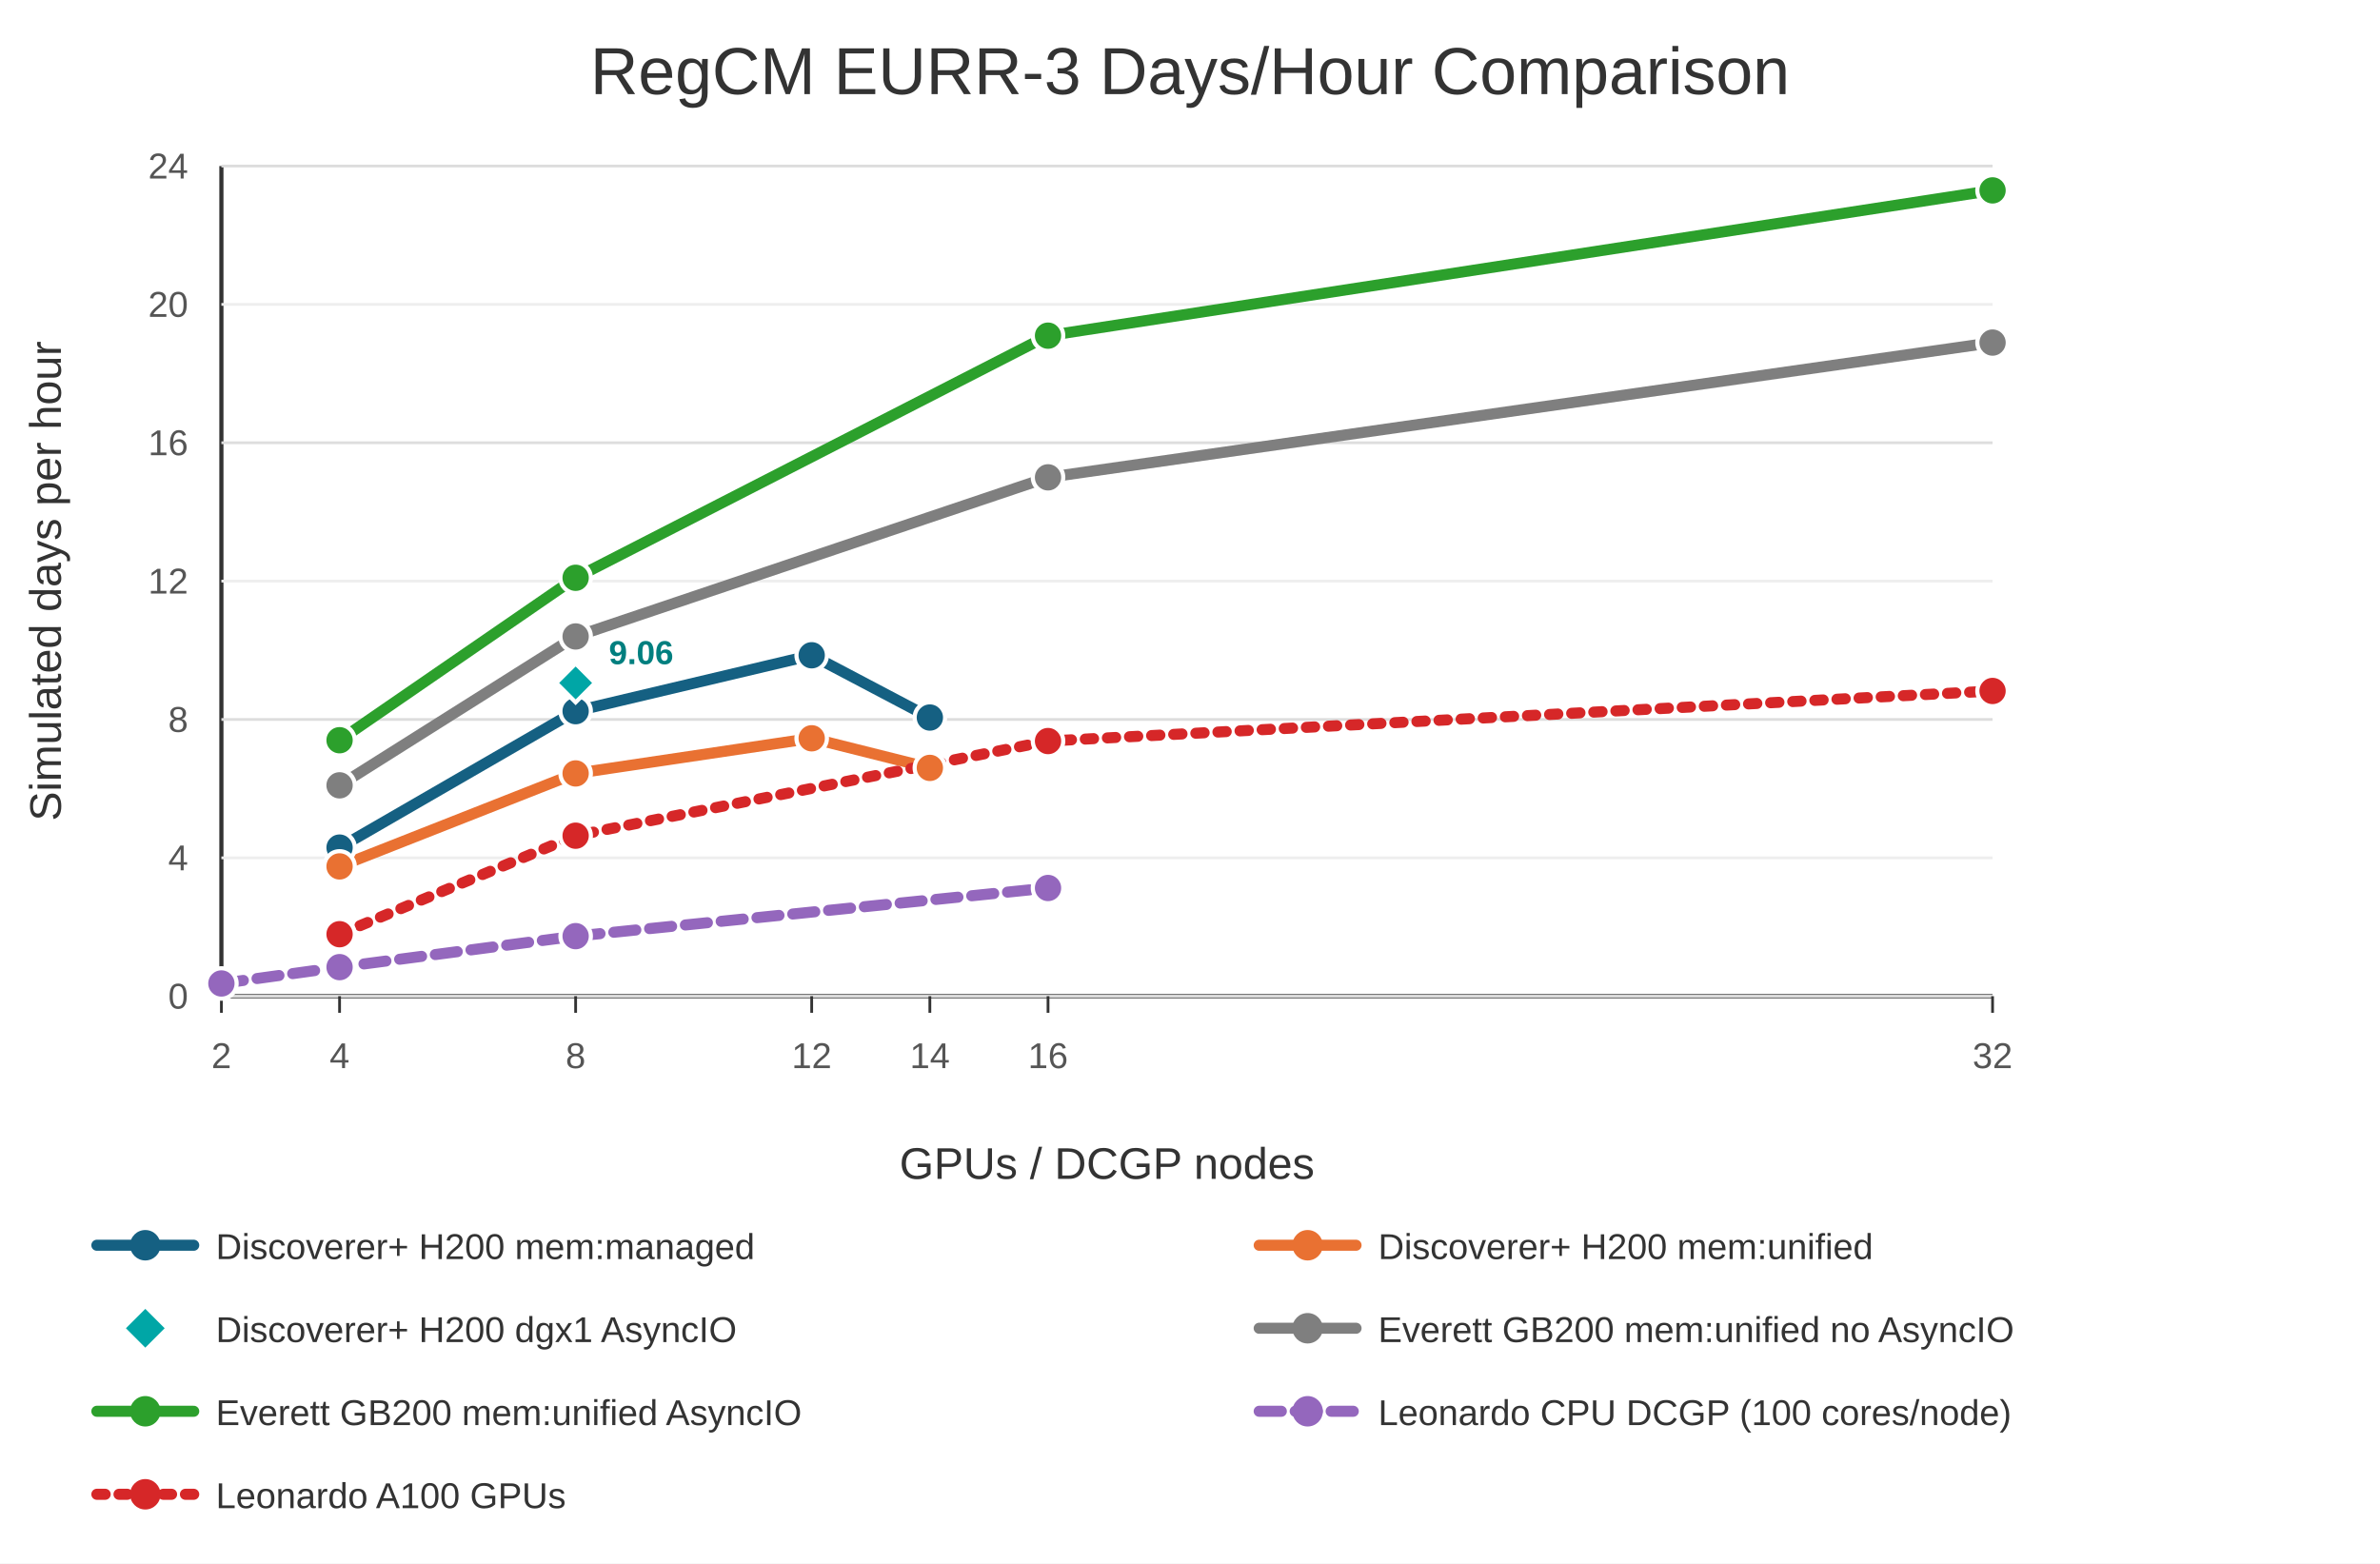
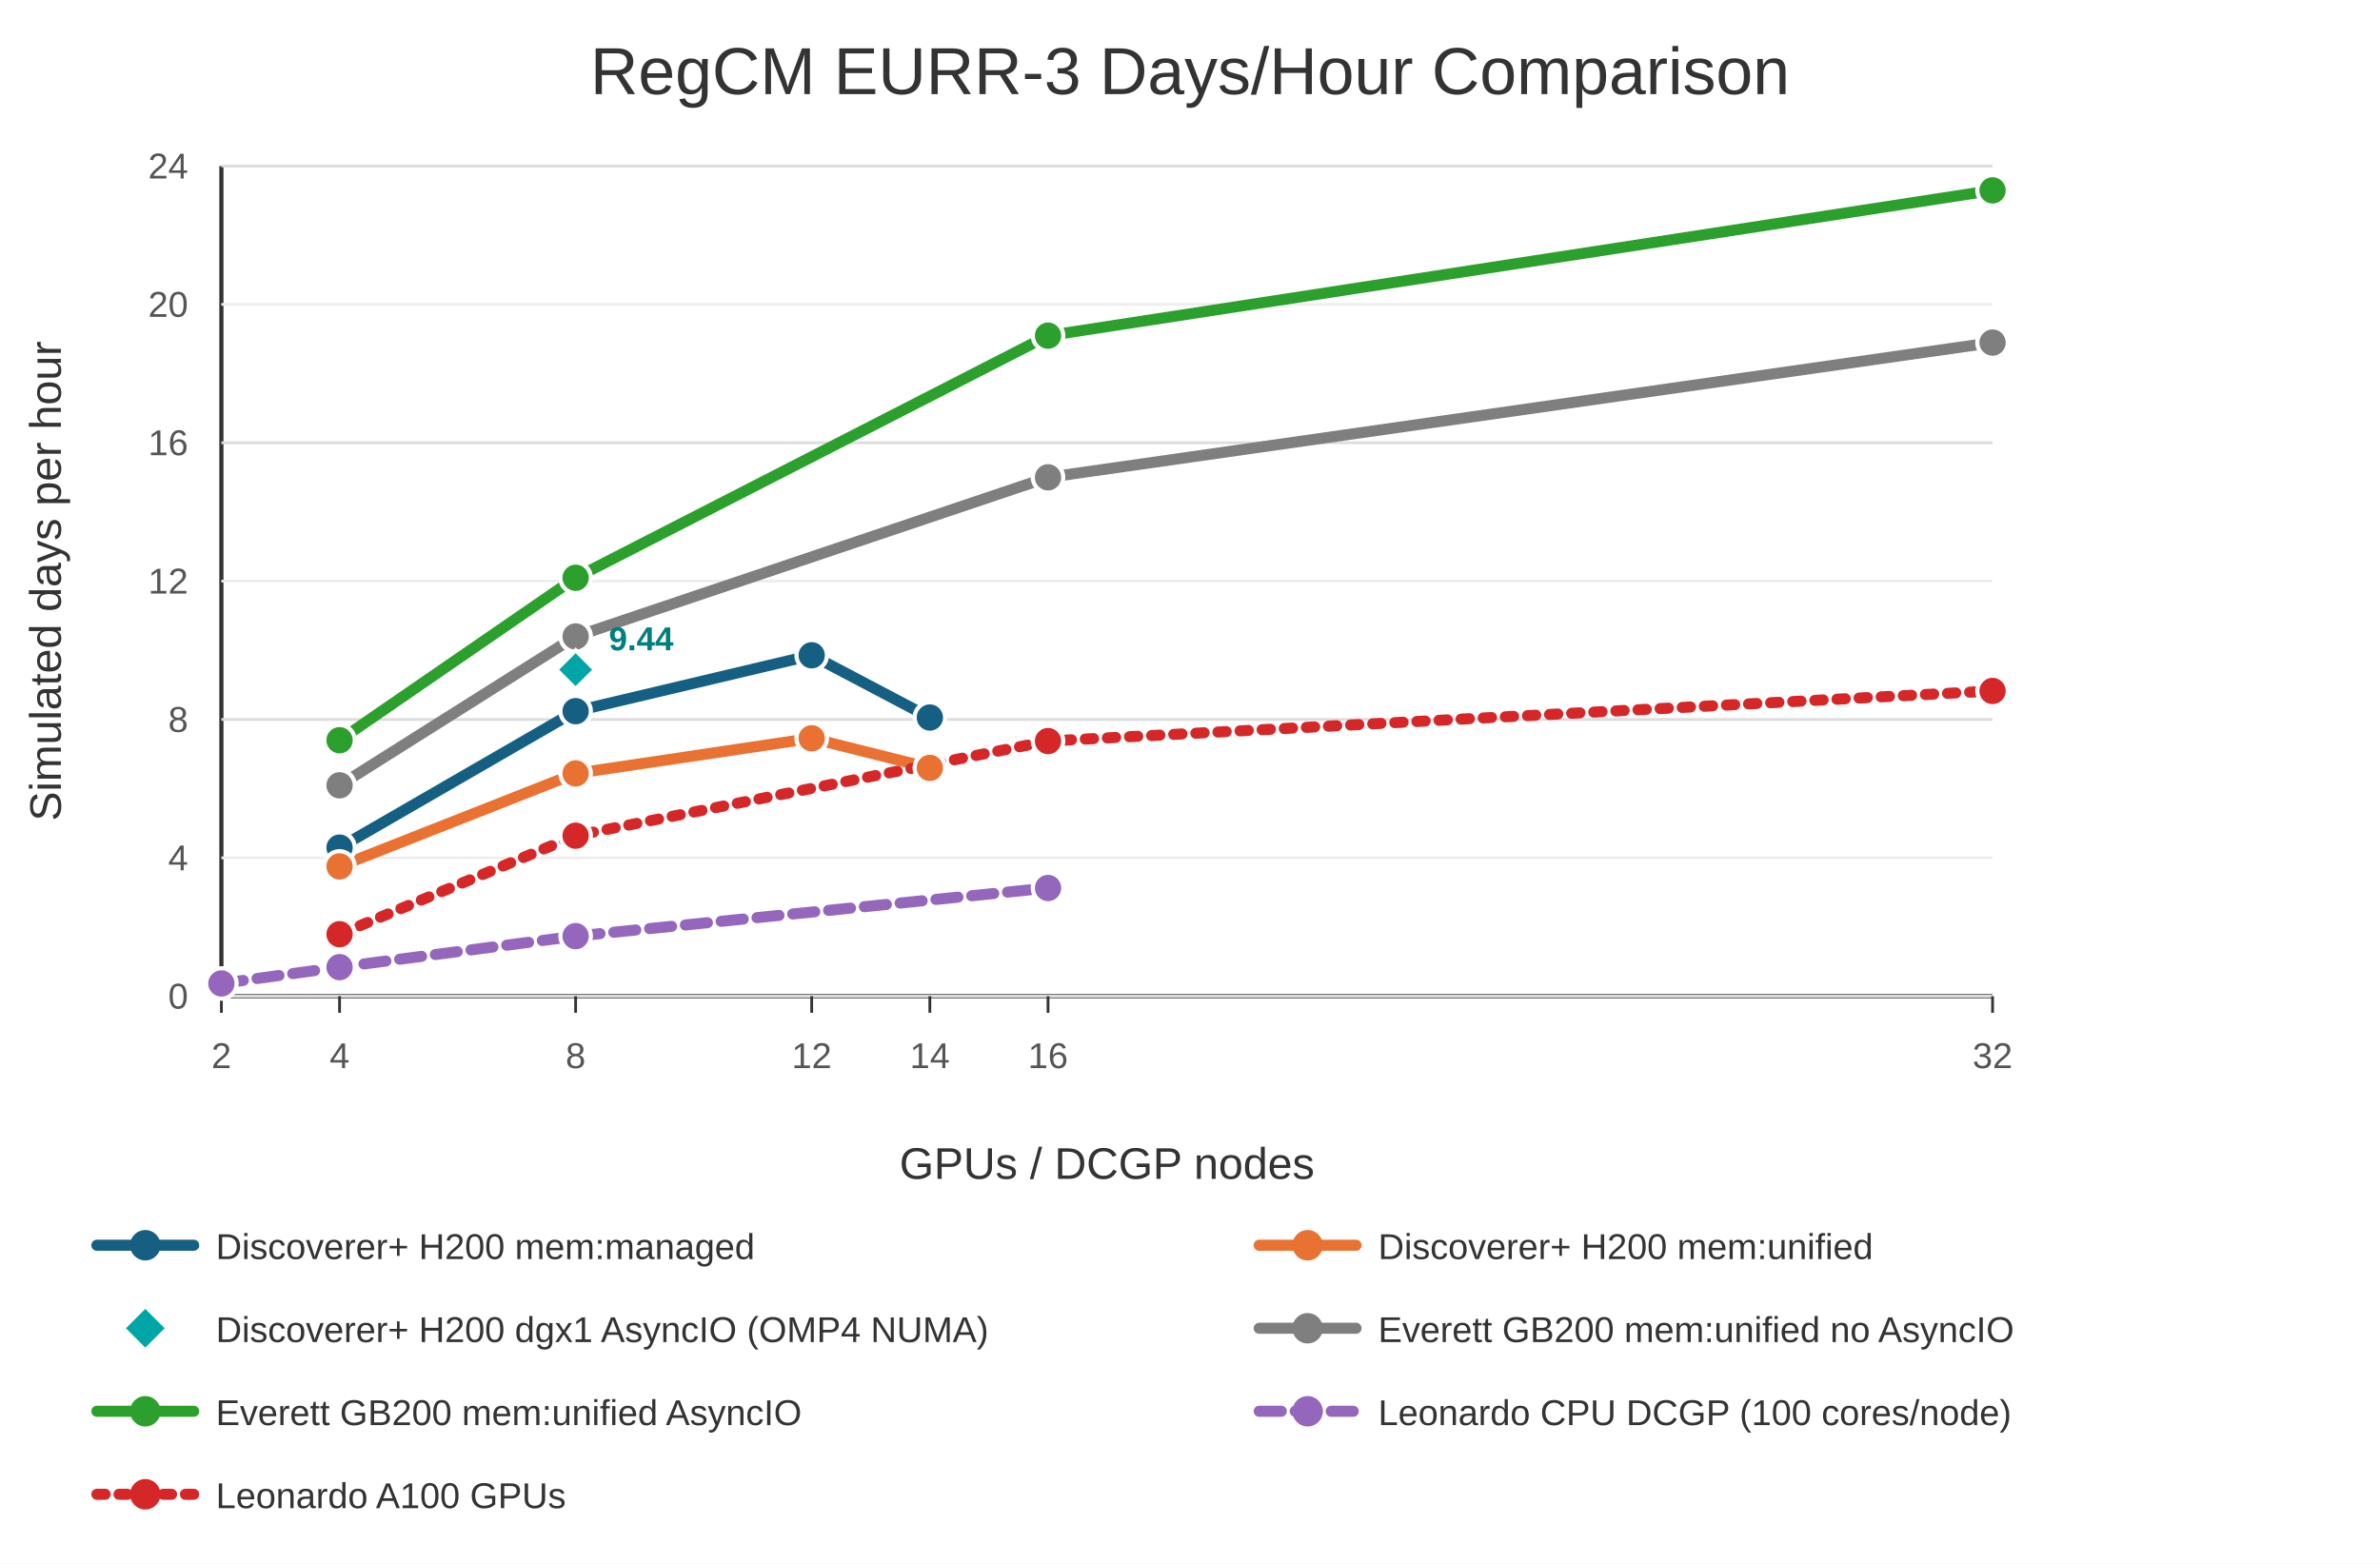
<svg xmlns="http://www.w3.org/2000/svg" width="860" height="565" viewBox="0 0 860 565" role="img" aria-labelledby="title desc">
  <rect width="860" height="565" fill="#ffffff" />
  <text x="430" y="34" text-anchor="middle" font-family="Arial, sans-serif" font-size="24" fill="#333333">RegCM EURR-3 Days/Hour Comparison</text>
  <line x1="80" y1="360" x2="720" y2="360" stroke="#333333" stroke-width="1.5" />
  <line x1="80" y1="60" x2="80" y2="360" stroke="#333333" stroke-width="1.5" />
  <g font-family="Arial, sans-serif" font-size="13" fill="#555555">
    <line x1="80" y1="360" x2="720" y2="360" stroke="#dddddd" />
    <text x="68" y="364.5" text-anchor="end">0</text>
    <line x1="80" y1="310" x2="720" y2="310" stroke="#eeeeee" />
    <text x="68" y="314.5" text-anchor="end">4</text>
    <line x1="80" y1="260" x2="720" y2="260" stroke="#dddddd" />
    <text x="68" y="264.5" text-anchor="end">8</text>
    <line x1="80" y1="210" x2="720" y2="210" stroke="#eeeeee" />
    <text x="68" y="214.5" text-anchor="end">12</text>
    <line x1="80" y1="160" x2="720" y2="160" stroke="#dddddd" />
    <text x="68" y="164.5" text-anchor="end">16</text>
    <line x1="80" y1="110" x2="720" y2="110" stroke="#eeeeee" />
    <text x="68" y="114.5" text-anchor="end">20</text>
    <line x1="80" y1="60" x2="720" y2="60" stroke="#dddddd" />
    <text x="68" y="64.5" text-anchor="end">24</text>
  </g>
  <g font-family="Arial, sans-serif" font-size="13" fill="#555555">
    <line x1="80.0" y1="360" x2="80.0" y2="366" stroke="#333333" />
    <text x="80.0" y="386" text-anchor="middle">2</text>
    <line x1="122.7" y1="360" x2="122.7" y2="366" stroke="#333333" />
    <text x="122.7" y="386" text-anchor="middle">4</text>
    <line x1="208.0" y1="360" x2="208.0" y2="366" stroke="#333333" />
    <text x="208.0" y="386" text-anchor="middle">8</text>
    <line x1="293.3" y1="360" x2="293.3" y2="366" stroke="#333333" />
    <text x="293.3" y="386" text-anchor="middle">12</text>
    <line x1="336.0" y1="360" x2="336.0" y2="366" stroke="#333333" />
    <text x="336.0" y="386" text-anchor="middle">14</text>
    <line x1="378.7" y1="360" x2="378.7" y2="366" stroke="#333333" />
    <text x="378.7" y="386" text-anchor="middle">16</text>
    <line x1="720.0" y1="360" x2="720.0" y2="366" stroke="#333333" />
    <text x="720.0" y="386" text-anchor="middle">32</text>
  </g>
  <text x="400" y="426" text-anchor="middle" font-family="Arial, sans-serif" font-size="16" fill="#333333">GPUs / DCGP nodes</text>
  <text x="22" y="210" text-anchor="middle" transform="rotate(-90 22 210)" font-family="Arial, sans-serif" font-size="16" fill="#333333">Simulated days per hour</text>
  <polyline points="122.7,306.3 208.0,257.0 293.3,236.8 336.0,259.3" fill="none" stroke="#156082" stroke-width="4" stroke-linejoin="round" stroke-linecap="round" />
  <polyline points="122.7,313.1 208.0,279.5 293.3,266.8 336.0,277.5" fill="none" stroke="#e97132" stroke-width="4" stroke-linejoin="round" stroke-linecap="round" />
  <polyline points="122.7,283.8 208.0,230.0 378.7,172.5 720.0,123.8" fill="none" stroke="#7f7f7f" stroke-width="4" stroke-linejoin="round" stroke-linecap="round" />
  <polyline points="122.7,267.5 208.0,208.8 378.7,121.3 720.0,68.8" fill="none" stroke="#2ca02c" stroke-width="4" stroke-linejoin="round" stroke-linecap="round" />
  <polyline points="80.0,355.4 122.7,349.5 208.0,338.3 378.7,320.9" fill="none" stroke="#9467bd" stroke-width="4" stroke-linejoin="round" stroke-linecap="round" stroke-dasharray="8 5" />
  <polyline points="122.7,337.6 208.0,302.0 378.7,267.8 720.0,249.7" fill="none" stroke="#d62728" stroke-width="4" stroke-linejoin="round" stroke-linecap="round" stroke-dasharray="3 5" />
  <g stroke="#ffffff" stroke-width="1.5">
    <circle cx="122.7" cy="306.3" r="5.5" fill="#156082" />
    <circle cx="208.0" cy="257.0" r="5.5" fill="#156082" />
    <circle cx="293.3" cy="236.8" r="5.5" fill="#156082" />
    <circle cx="336.0" cy="259.3" r="5.5" fill="#156082" />
    <circle cx="122.7" cy="313.1" r="5.5" fill="#e97132" />
    <circle cx="208.0" cy="279.5" r="5.5" fill="#e97132" />
    <circle cx="293.3" cy="266.8" r="5.5" fill="#e97132" />
    <circle cx="336.0" cy="277.5" r="5.5" fill="#e97132" />
    <circle cx="122.7" cy="283.8" r="5.5" fill="#7f7f7f" />
    <circle cx="208.0" cy="230.0" r="5.5" fill="#7f7f7f" />
    <circle cx="378.7" cy="172.5" r="5.5" fill="#7f7f7f" />
    <circle cx="720.0" cy="123.8" r="5.5" fill="#7f7f7f" />
    <circle cx="122.7" cy="267.5" r="5.5" fill="#2ca02c" />
    <circle cx="208.0" cy="208.8" r="5.5" fill="#2ca02c" />
    <circle cx="378.7" cy="121.3" r="5.5" fill="#2ca02c" />
    <circle cx="720.0" cy="68.8" r="5.5" fill="#2ca02c" />
    <circle cx="80.0" cy="355.4" r="5.5" fill="#9467bd" />
    <circle cx="122.7" cy="349.5" r="5.5" fill="#9467bd" />
    <circle cx="208.0" cy="338.3" r="5.5" fill="#9467bd" />
    <circle cx="378.7" cy="320.9" r="5.5" fill="#9467bd" />
    <circle cx="122.7" cy="337.6" r="5.5" fill="#d62728" />
    <circle cx="208.0" cy="302.0" r="5.5" fill="#d62728" />
    <circle cx="378.7" cy="267.8" r="5.5" fill="#d62728" />
    <circle cx="720.0" cy="249.7" r="5.5" fill="#d62728" />
-     <polygon points="208.0,239.8 215.0,246.8 208.0,253.8 201.0,246.8" fill="#00a6a6" />
+     <polygon points="208.0,235.0 215.0,242.0 208.0,249.0 201.0,242.0" fill="#00a6a6" />
  </g>
-   <text x="220" y="240" font-family="Arial, sans-serif" font-size="12" font-weight="bold" fill="#007f7f">9.06</text>
+   <text x="220" y="235" font-family="Arial, sans-serif" font-size="12" font-weight="bold" fill="#007f7f">9.44</text>
  <g font-family="Arial, sans-serif" font-size="13" fill="#333333">
    <line x1="35" y1="450" x2="70" y2="450" stroke="#156082" stroke-width="4" stroke-linecap="round" />
    <circle cx="52.5" cy="450" r="5.5" fill="#156082" />
    <text x="78" y="455">Discoverer+ H200 mem:managed</text>
    <line x1="455" y1="450" x2="490" y2="450" stroke="#e97132" stroke-width="4" stroke-linecap="round" />
    <circle cx="472.5" cy="450" r="5.5" fill="#e97132" />
    <text x="498" y="455">Discoverer+ H200 mem:unified</text>
    <polygon points="52.5,473 59.5,480 52.5,487 45.5,480" fill="#00a6a6" />
-     <text x="78" y="485">Discoverer+ H200 dgx1 AsyncIO</text>
+     <text x="78" y="485">Discoverer+ H200 dgx1 AsyncIO (OMP4 NUMA)</text>
    <line x1="455" y1="480" x2="490" y2="480" stroke="#7f7f7f" stroke-width="4" stroke-linecap="round" />
    <circle cx="472.5" cy="480" r="5.5" fill="#7f7f7f" />
    <text x="498" y="485">Everett GB200 mem:unified no AsyncIO</text>
    <line x1="35" y1="510" x2="70" y2="510" stroke="#2ca02c" stroke-width="4" stroke-linecap="round" />
    <circle cx="52.5" cy="510" r="5.5" fill="#2ca02c" />
    <text x="78" y="515">Everett GB200 mem:unified AsyncIO</text>
    <line x1="455" y1="510" x2="490" y2="510" stroke="#9467bd" stroke-width="4" stroke-linecap="round" stroke-dasharray="8 5" />
    <circle cx="472.5" cy="510" r="5.5" fill="#9467bd" />
    <text x="498" y="515">Leonardo CPU DCGP (100 cores/node)</text>
    <line x1="35" y1="540" x2="70" y2="540" stroke="#d62728" stroke-width="4" stroke-linecap="round" stroke-dasharray="3 5" />
    <circle cx="52.5" cy="540" r="5.5" fill="#d62728" />
    <text x="78" y="545">Leonardo A100 GPUs</text>
  </g>
</svg>
